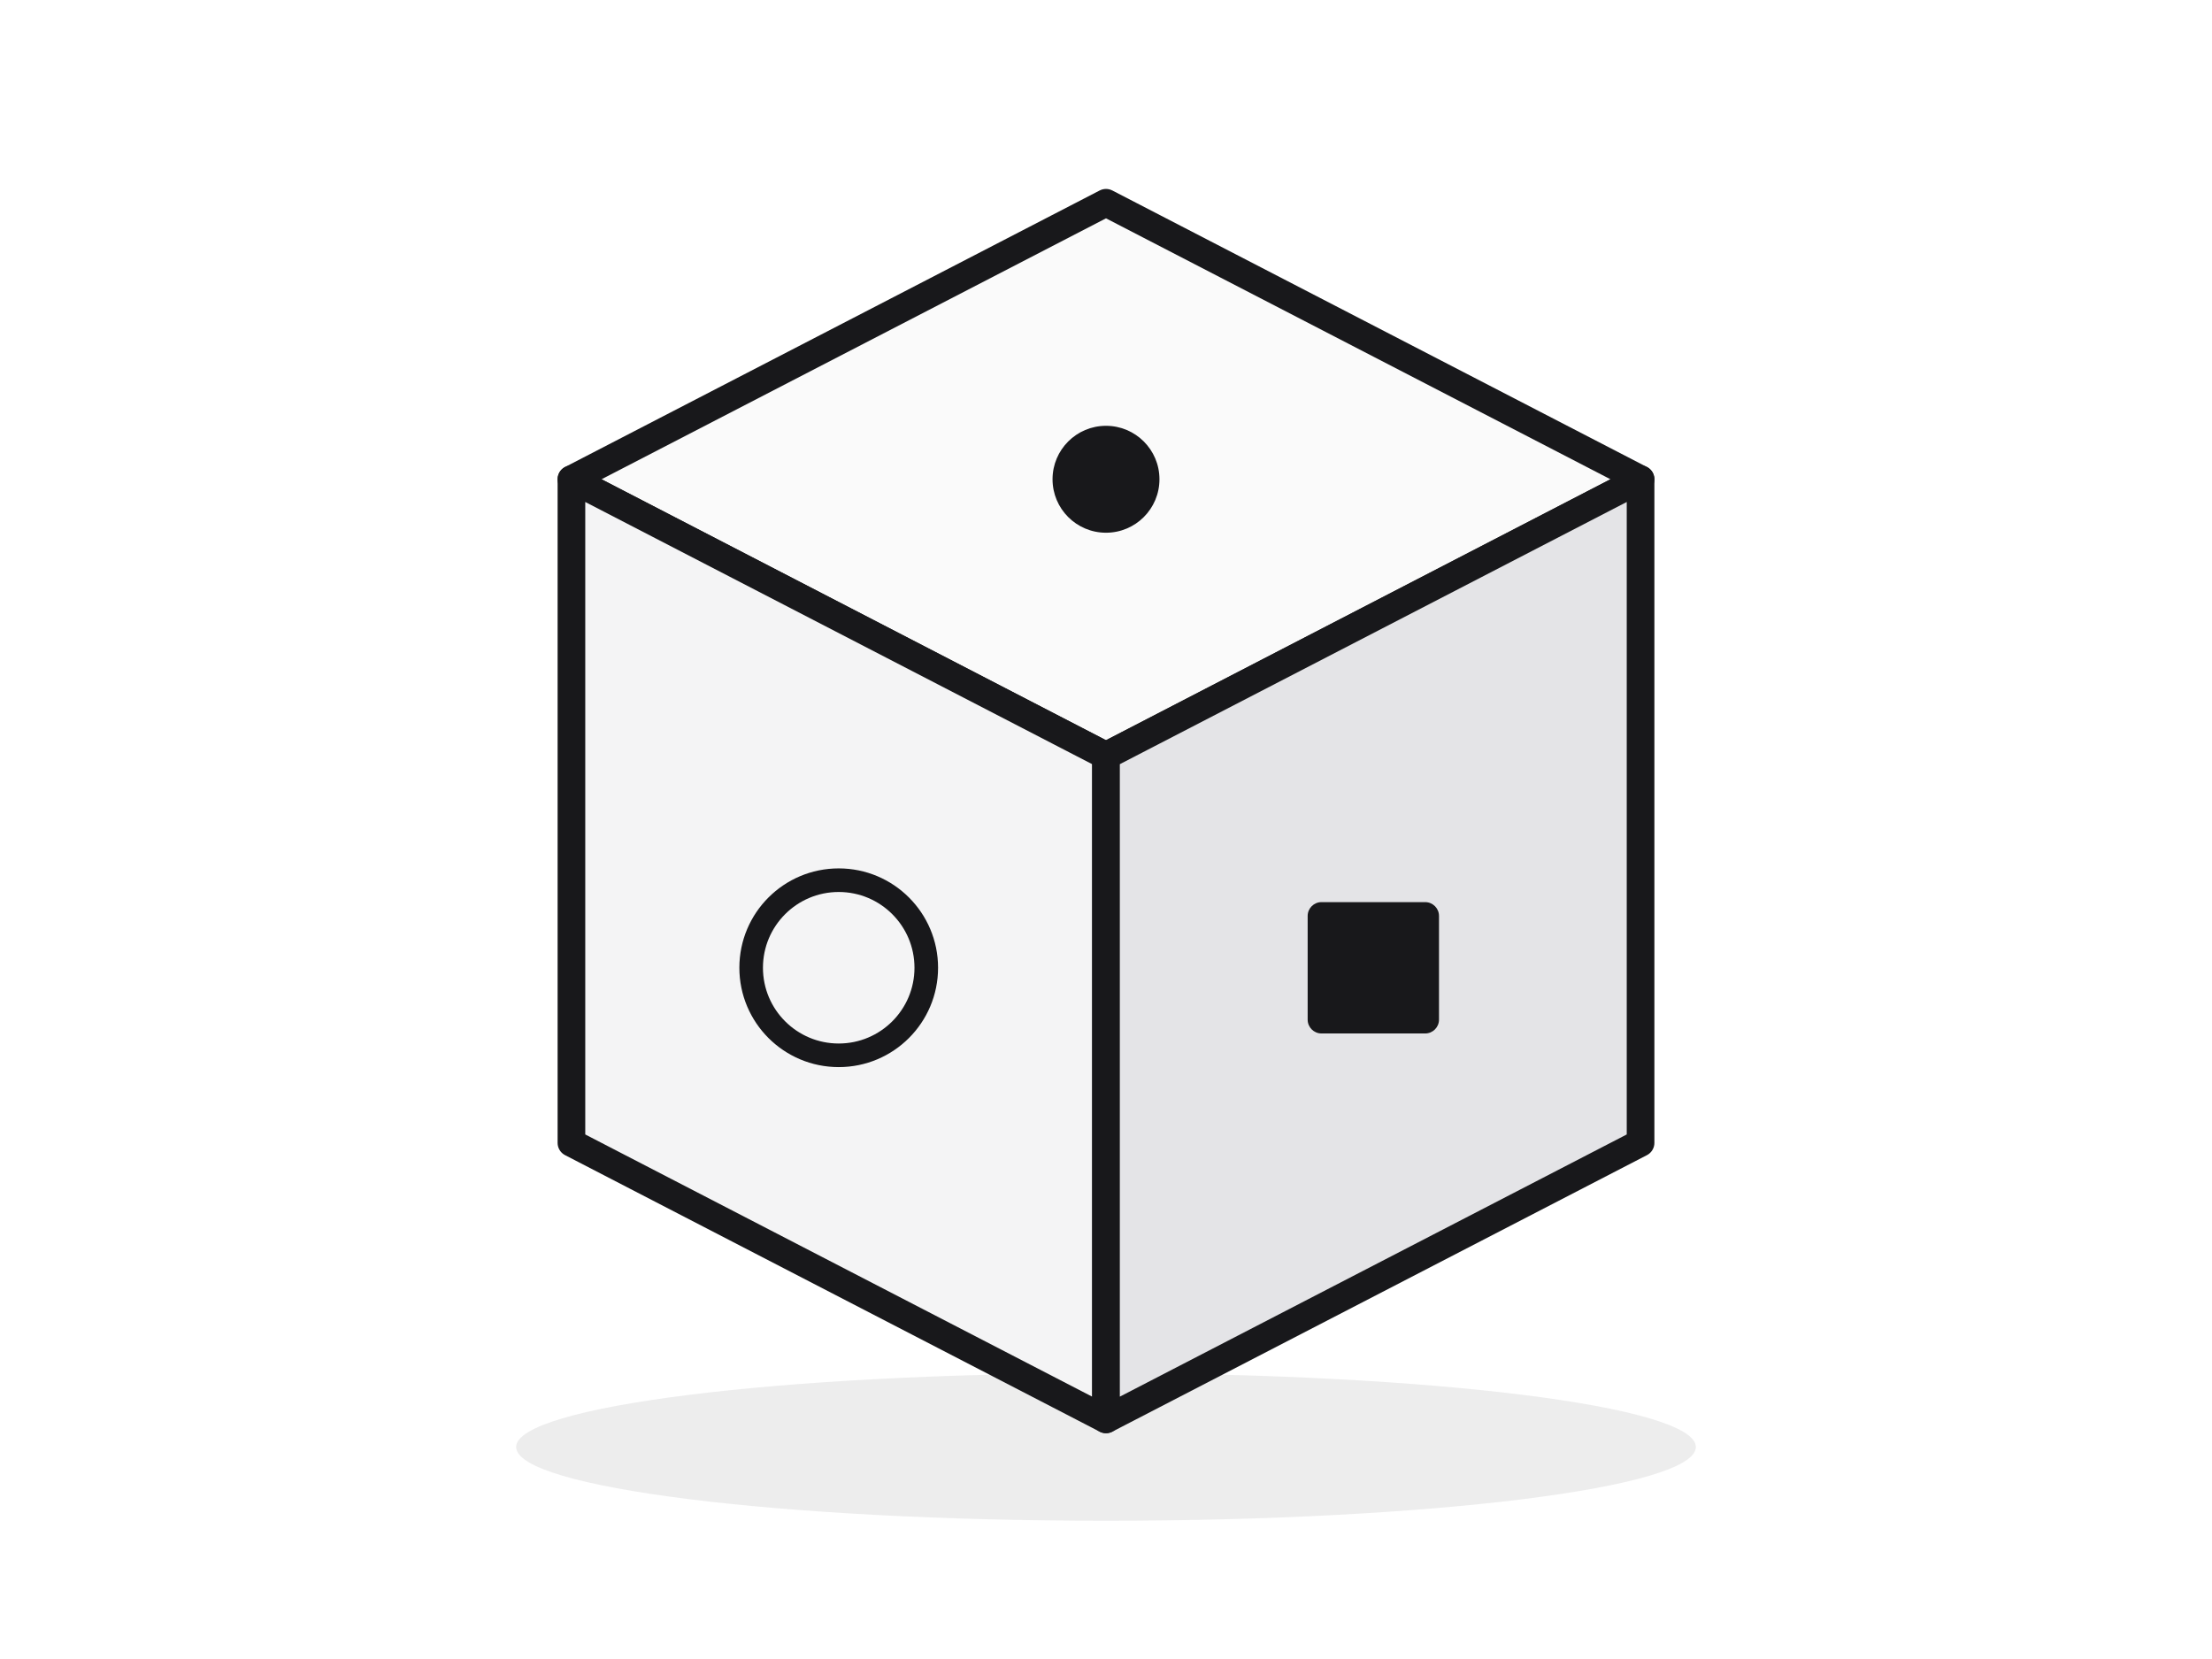
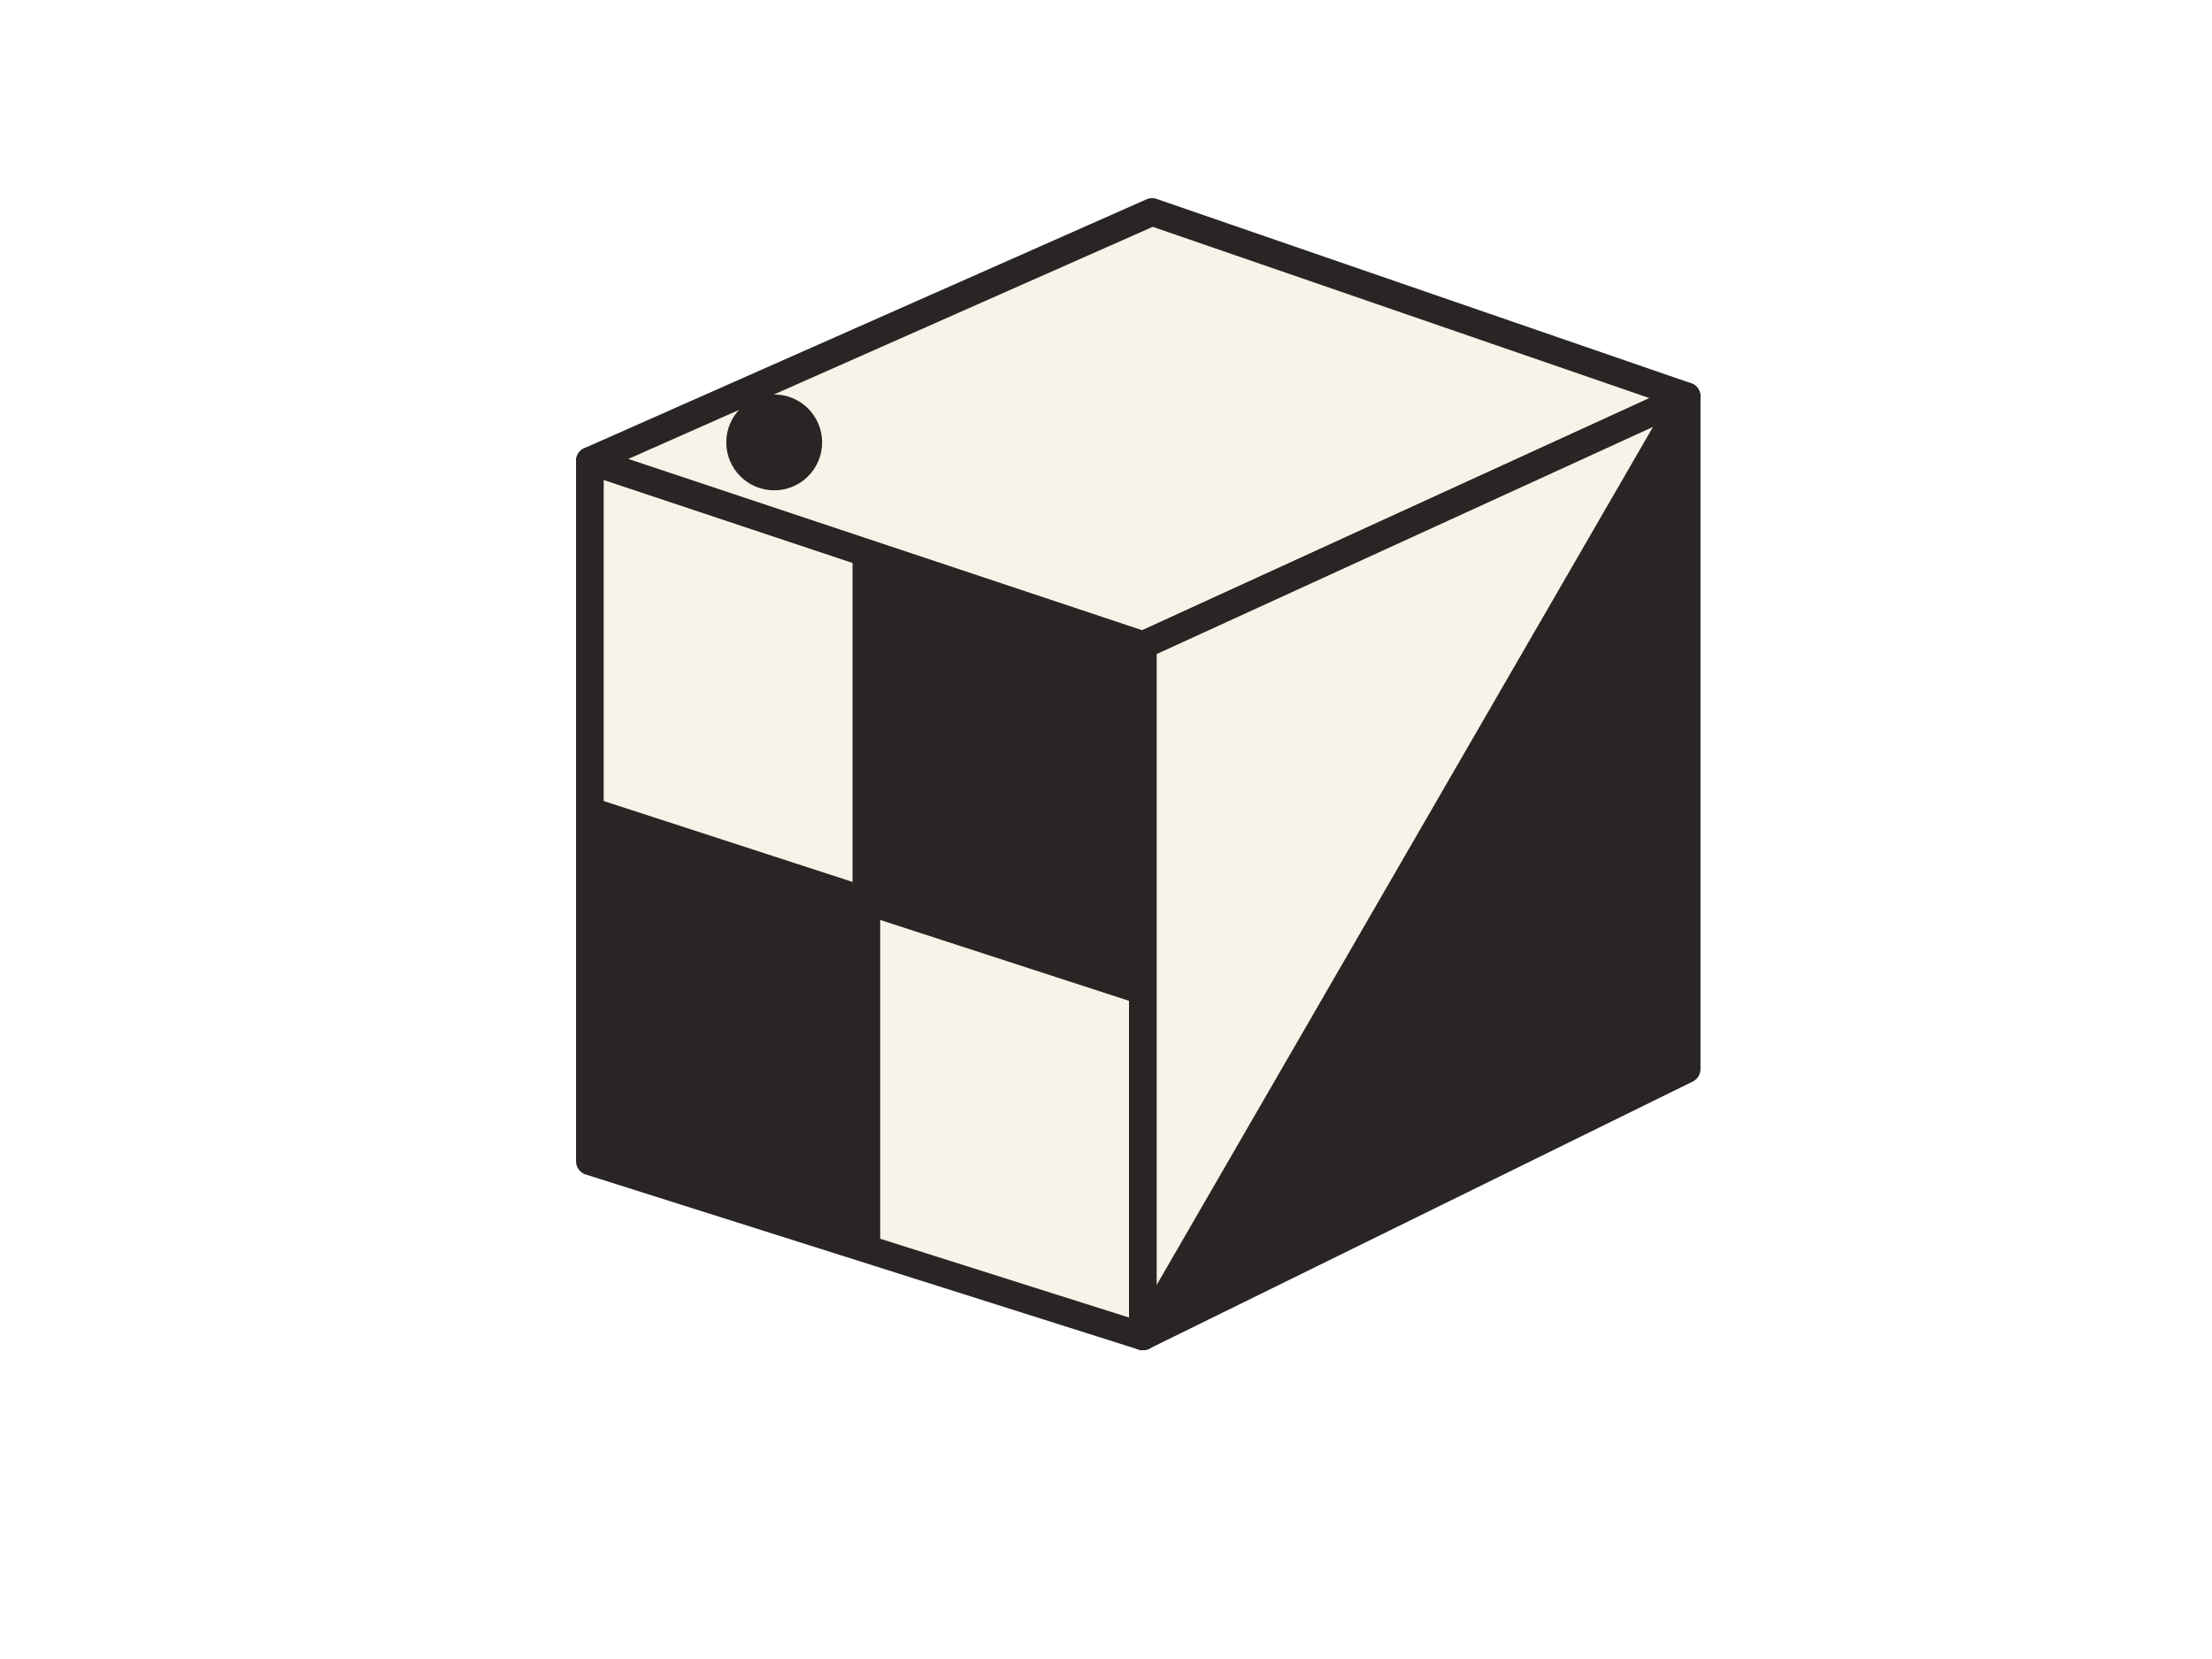
- <svg xmlns="http://www.w3.org/2000/svg" width="240" height="180" viewBox="0 0 240 180" role="img" aria-hidden="true" data-wu-role="master" data-face-u="dot" data-face-d="x" data-face-f="ring" data-face-b="diamond" data-face-l="plus" data-face-r="square">
-   <ellipse cx="120" cy="157" rx="64" ry="8" fill="#18181b" opacity="0.08" />
-   <polygon points="120,22 178,52 120,82 62,52" fill="#fafafa" stroke="#18181b" stroke-width="3" stroke-linejoin="round" />
-   <polygon points="62,52 120,82 120,154 62,124" fill="#f4f4f5" stroke="#18181b" stroke-width="3" stroke-linejoin="round" />
-   <polygon points="120,82 178,52 178,124 120,154" fill="#e4e4e7" stroke="#18181b" stroke-width="3" stroke-linejoin="round" />
-   <circle cx="120.00" cy="52.00" r="5.80" fill="#18181b" />
-   <circle cx="91.00" cy="105.00" r="9.50" fill="none" stroke="#18181b" stroke-width="2.56" />
-   <rect x="141.88" y="97.88" width="14.25" height="14.25" rx="1.5" fill="#18181b" />
+ <svg xmlns="http://www.w3.org/2000/svg" data-wu-role="master" data-wu-source="master-b" width="240" height="180" viewBox="0 0 240 180" role="img" aria-labelledby="title desc">
+   <g stroke="#292524" stroke-width="3" stroke-linejoin="round" vector-effect="non-scaling-stroke">
+     <polygon points="125,23 183,43 124,70 64,50" fill="#f7f3e8" />
+     <polygon points="64,50 124,70 124,145 64,126" fill="#f7f3e8" />
+     <polygon points="94,60 124,70 124,107.5 94,97.5" fill="#292524" stroke="none" />
+     <polygon points="64,88 94,97.5 94,135.5 64,126" fill="#292524" stroke="none" />
+     <line x1="94" y1="60" x2="94" y2="135.5" />
+     <line x1="64" y1="88" x2="124" y2="107.5" />
+     <polygon points="124,70 183,43 183,116 124,145" fill="#f7f3e8" />
+     <polygon points="183,43 183,116 124,145" fill="#292524" stroke="none" />
+     <line x1="183" y1="43" x2="124" y2="145" />
+   </g>
+   <circle cx="84" cy="48" r="5.2" fill="#292524" />
</svg>
